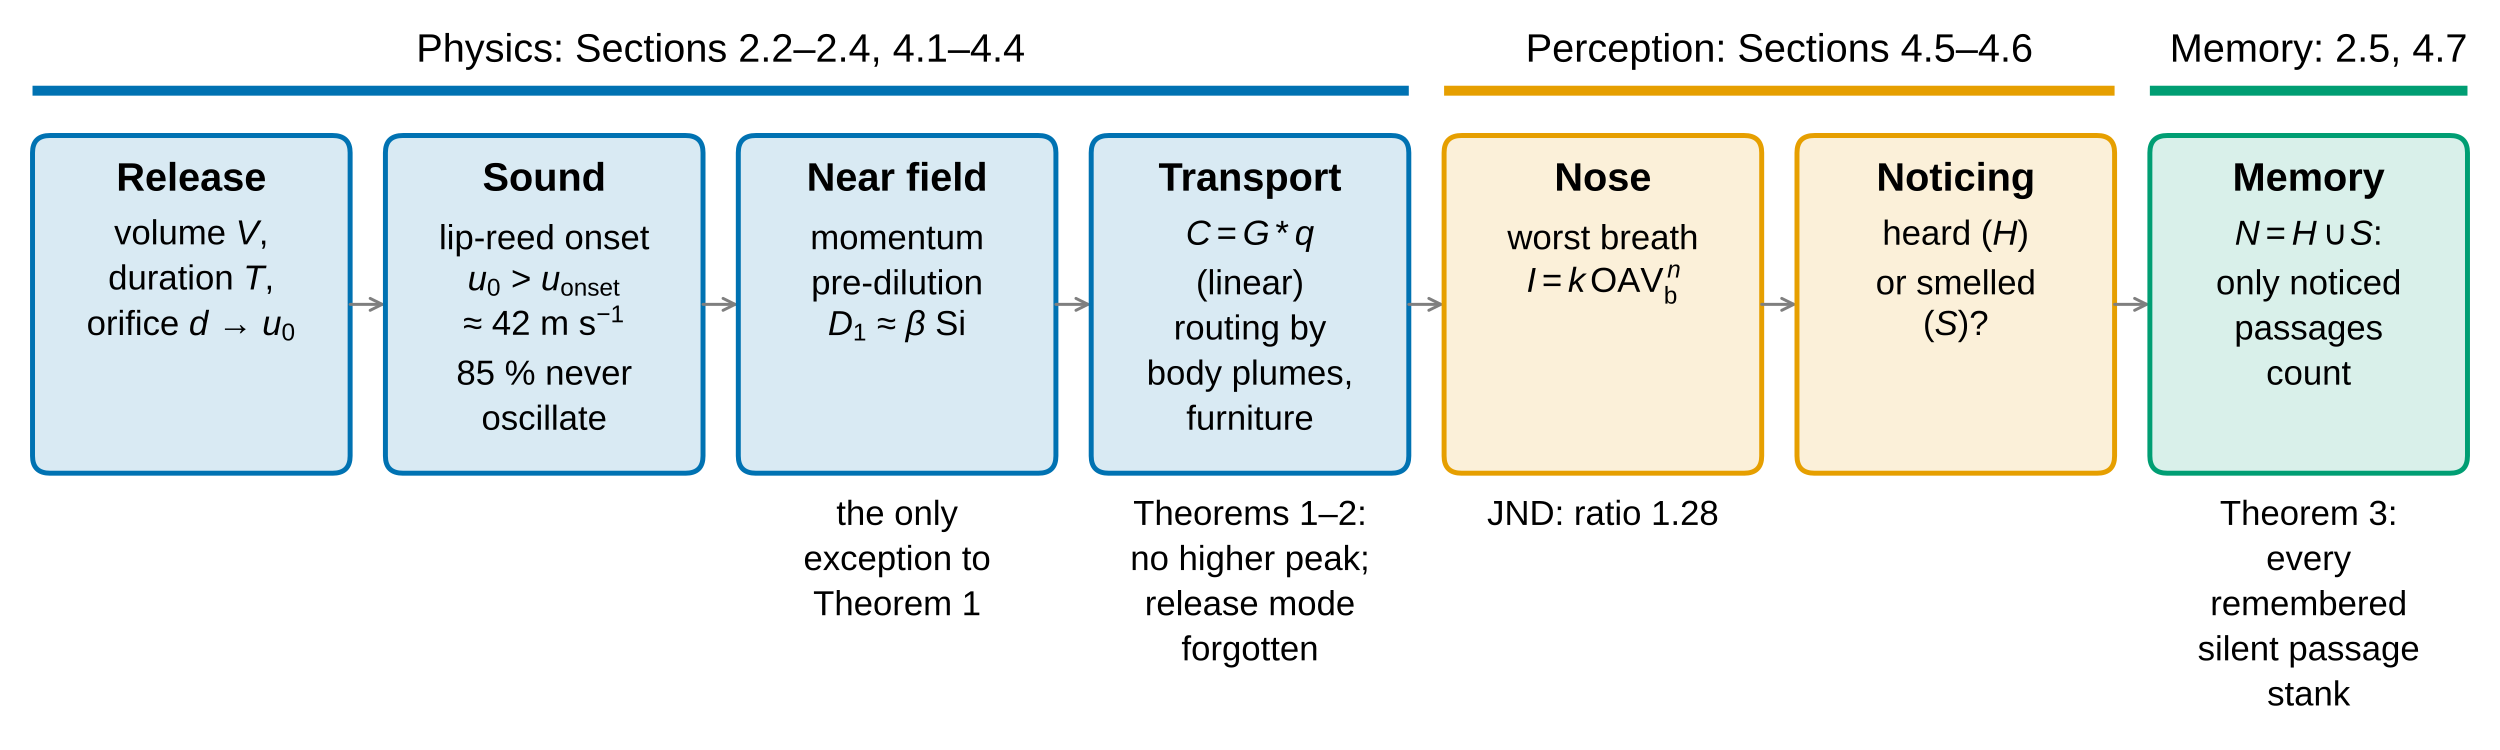
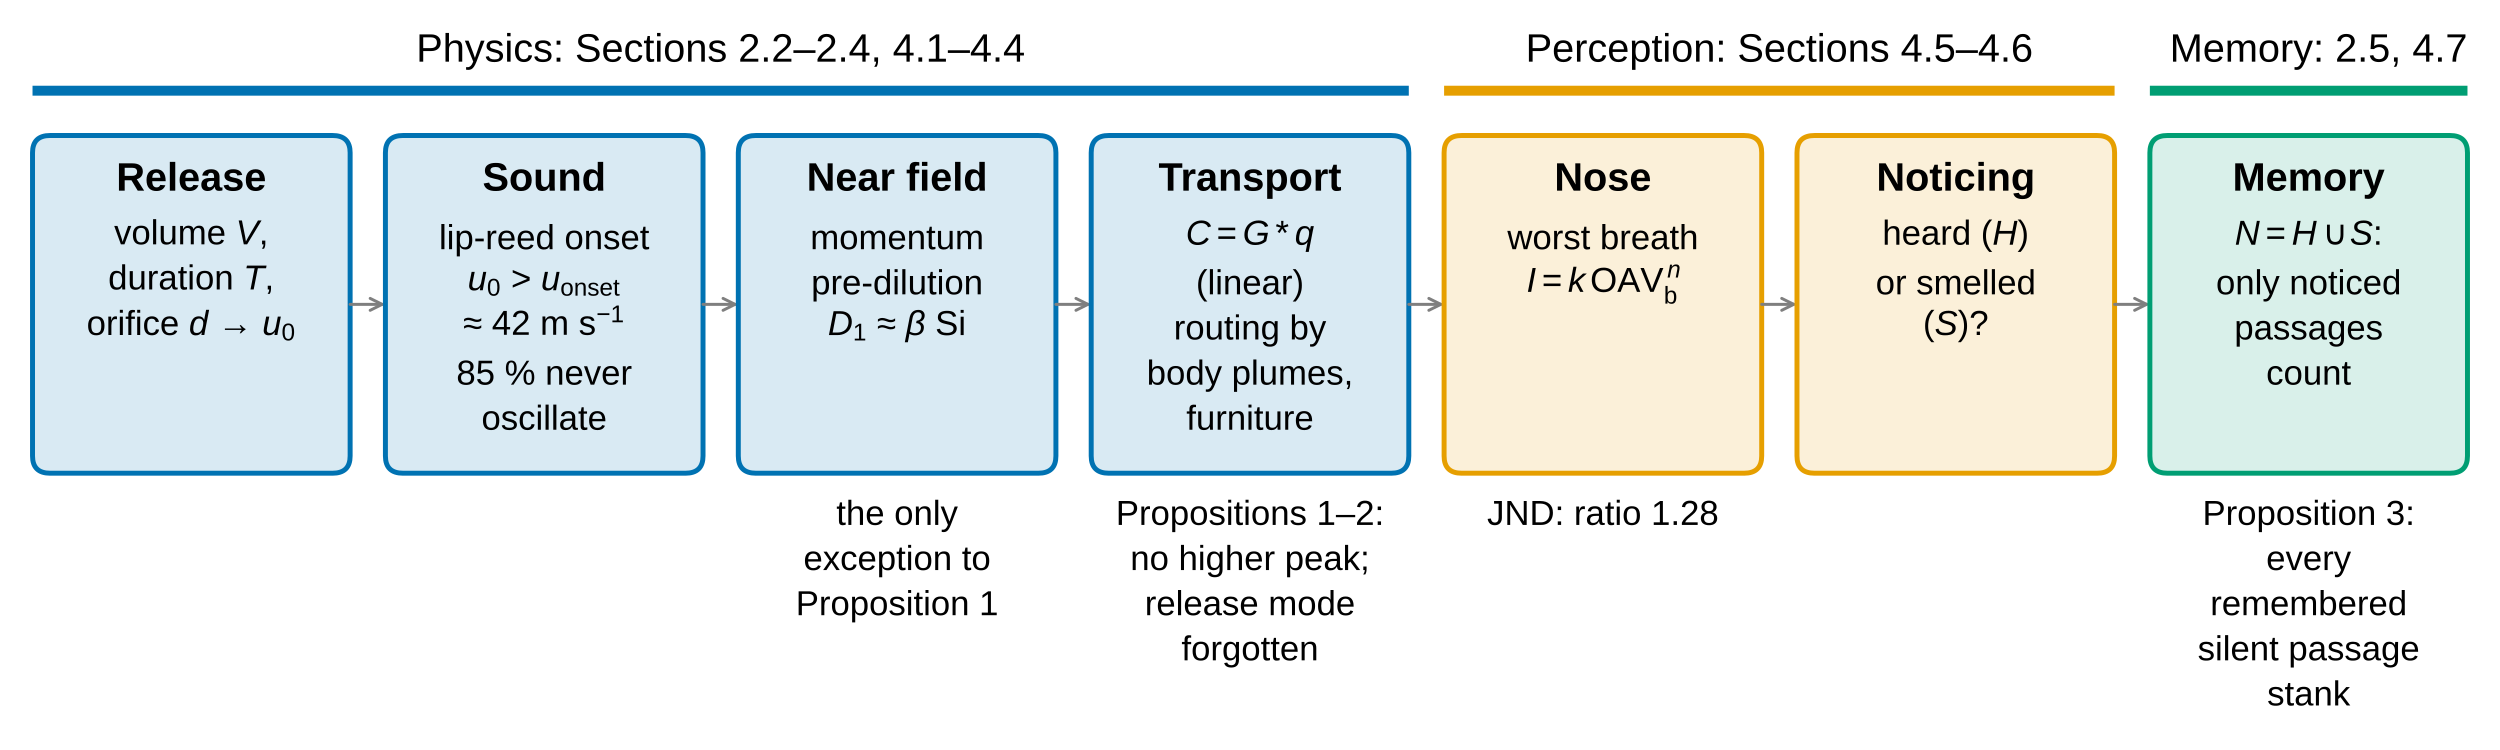
<svg xmlns="http://www.w3.org/2000/svg" width="504pt" height="151.2pt" viewBox="0 0 504 151.2" version="1.1">
  <defs>
    <style type="text/css">*{stroke-linejoin: round; stroke-linecap: butt}</style>
  </defs>
  <g id="figure_1">
    <g id="patch_1">
      <path d="M 0 151.2  L 504 151.2  L 504 0  L 0 0  z " style="fill: #ffffff" />
    </g>
    <g id="axes_1">
      <g id="patch_2">
        <path d="M 10.115 95.4  L 67.029 95.4  Q 70.586 95.4 70.586 91.926  L 70.586 30.79  Q 70.586 27.316 67.029 27.316  L 10.115 27.316  Q 6.557 27.316 6.557 30.79  L 6.557 91.926  Q 6.557 95.4 10.115 95.4  z " clip-path="url(#p3eae74be8e)" style="fill: #0072b2; fill-opacity: 0.15; stroke: #0072b2; stroke-linejoin: miter" />
      </g>
      <g id="patch_3">
        <path d="M 70.586 61.358  Q 74.143 61.358 77.029 61.358  " clip-path="url(#p3eae74be8e)" style="fill: none; stroke: #7f7f7f; stroke-width: 0.6; stroke-linecap: round" />
        <path d="M 74.629 60.158  L 77.029 61.358  L 74.629 62.558  " clip-path="url(#p3eae74be8e)" style="fill: none; stroke: #7f7f7f; stroke-width: 0.6; stroke-linecap: round" />
      </g>
      <g id="patch_4">
        <path d="M 81.257 95.4  L 138.172 95.4  Q 141.729 95.4 141.729 91.926  L 141.729 30.79  Q 141.729 27.316 138.172 27.316  L 81.257 27.316  Q 77.7 27.316 77.7 30.79  L 77.7 91.926  Q 77.7 95.4 81.257 95.4  z " clip-path="url(#p3eae74be8e)" style="fill: #0072b2; fill-opacity: 0.15; stroke: #0072b2; stroke-linejoin: miter" />
      </g>
      <g id="patch_5">
        <path d="M 141.729 61.358  Q 145.286 61.358 148.172 61.358  " clip-path="url(#p3eae74be8e)" style="fill: none; stroke: #7f7f7f; stroke-width: 0.6; stroke-linecap: round" />
        <path d="M 145.772 60.158  L 148.172 61.358  L 145.772 62.558  " clip-path="url(#p3eae74be8e)" style="fill: none; stroke: #7f7f7f; stroke-width: 0.6; stroke-linecap: round" />
      </g>
      <g id="patch_6">
        <path d="M 152.4 95.4  L 209.314 95.4  Q 212.871 95.4 212.871 91.926  L 212.871 30.79  Q 212.871 27.316 209.314 27.316  L 152.4 27.316  Q 148.843 27.316 148.843 30.79  L 148.843 91.926  Q 148.843 95.4 152.4 95.4  z " clip-path="url(#p3eae74be8e)" style="fill: #0072b2; fill-opacity: 0.15; stroke: #0072b2; stroke-linejoin: miter" />
      </g>
      <g id="patch_7">
        <path d="M 212.871 61.358  Q 216.429 61.358 219.315 61.358  " clip-path="url(#p3eae74be8e)" style="fill: none; stroke: #7f7f7f; stroke-width: 0.6; stroke-linecap: round" />
        <path d="M 216.915 60.158  L 219.315 61.358  L 216.915 62.558  " clip-path="url(#p3eae74be8e)" style="fill: none; stroke: #7f7f7f; stroke-width: 0.6; stroke-linecap: round" />
      </g>
      <g id="patch_8">
        <path d="M 223.543 95.4  L 280.457 95.4  Q 284.014 95.4 284.014 91.926  L 284.014 30.79  Q 284.014 27.316 280.457 27.316  L 223.543 27.316  Q 219.986 27.316 219.986 30.79  L 219.986 91.926  Q 219.986 95.4 223.543 95.4  z " clip-path="url(#p3eae74be8e)" style="fill: #0072b2; fill-opacity: 0.15; stroke: #0072b2; stroke-linejoin: miter" />
      </g>
      <g id="patch_9">
        <path d="M 284.014 61.358  Q 287.571 61.358 290.458 61.358  " clip-path="url(#p3eae74be8e)" style="fill: none; stroke: #7f7f7f; stroke-width: 0.6; stroke-linecap: round" />
        <path d="M 288.058 60.158  L 290.458 61.358  L 288.058 62.558  " clip-path="url(#p3eae74be8e)" style="fill: none; stroke: #7f7f7f; stroke-width: 0.6; stroke-linecap: round" />
      </g>
      <g id="patch_10">
        <path d="M 294.686 95.4  L 351.6 95.4  Q 355.157 95.4 355.157 91.926  L 355.157 30.79  Q 355.157 27.316 351.6 27.316  L 294.686 27.316  Q 291.129 27.316 291.129 30.79  L 291.129 91.926  Q 291.129 95.4 294.686 95.4  z " clip-path="url(#p3eae74be8e)" style="fill: #e69f00; fill-opacity: 0.15; stroke: #e69f00; stroke-linejoin: miter" />
      </g>
      <g id="patch_11">
        <path d="M 355.157 61.358  Q 358.714 61.358 361.601 61.358  " clip-path="url(#p3eae74be8e)" style="fill: none; stroke: #7f7f7f; stroke-width: 0.6; stroke-linecap: round" />
        <path d="M 359.201 60.158  L 361.601 61.358  L 359.201 62.558  " clip-path="url(#p3eae74be8e)" style="fill: none; stroke: #7f7f7f; stroke-width: 0.6; stroke-linecap: round" />
      </g>
      <g id="patch_12">
        <path d="M 365.828 95.4  L 422.743 95.4  Q 426.3 95.4 426.3 91.926  L 426.3 30.79  Q 426.3 27.316 422.743 27.316  L 365.828 27.316  Q 362.271 27.316 362.271 30.79  L 362.271 91.926  Q 362.271 95.4 365.828 95.4  z " clip-path="url(#p3eae74be8e)" style="fill: #e69f00; fill-opacity: 0.15; stroke: #e69f00; stroke-linejoin: miter" />
      </g>
      <g id="patch_13">
        <path d="M 426.3 61.358  Q 429.857 61.358 432.743 61.358  " clip-path="url(#p3eae74be8e)" style="fill: none; stroke: #7f7f7f; stroke-width: 0.6; stroke-linecap: round" />
        <path d="M 430.343 60.158  L 432.743 61.358  L 430.343 62.558  " clip-path="url(#p3eae74be8e)" style="fill: none; stroke: #7f7f7f; stroke-width: 0.6; stroke-linecap: round" />
      </g>
      <g id="patch_14">
        <path d="M 436.971 95.4  L 493.885 95.4  Q 497.443 95.4 497.443 91.926  L 497.443 30.79  Q 497.443 27.316 493.885 27.316  L 436.971 27.316  Q 433.414 27.316 433.414 30.79  L 433.414 91.926  Q 433.414 95.4 436.971 95.4  z " clip-path="url(#p3eae74be8e)" style="fill: #009e73; fill-opacity: 0.15; stroke: #009e73; stroke-linejoin: miter" />
      </g>
      <g id="line2d_1">
        <path d="M 6.557 18.284  L 284.014 18.284  " clip-path="url(#p3eae74be8e)" style="fill: none; stroke: #0072b2; stroke-width: 2" />
      </g>
      <g id="line2d_2">
        <path d="M 291.129 18.284  L 426.3 18.284  " clip-path="url(#p3eae74be8e)" style="fill: none; stroke: #e69f00; stroke-width: 2" />
      </g>
      <g id="line2d_3">
        <path d="M 433.414 18.284  L 497.443 18.284  " clip-path="url(#p3eae74be8e)" style="fill: none; stroke: #009e73; stroke-width: 2" />
      </g>
      <g id="figstyle-allow-overlap">
        <text style="font-weight: 700; font-size: 8px; font-family: 'Arial', 'Liberation Sans', 'Helvetica', 'DejaVu Sans', sans-serif; text-anchor: middle" x="38.572" y="38.432" transform="rotate(-0 38.57163 38.4317)">Release</text>
      </g>
      <g id="figstyle-allow-overlap">
        <g transform="translate(22.99663 50.24219)">
          <text>
            <tspan x="0" y="-0.984" style="font-size: 7px; font-family: 'Arial'">v</tspan>
            <tspan x="3.5" y="-0.984" style="font-size: 7px; font-family: 'Arial'">o</tspan>
            <tspan x="7.393" y="-0.984" style="font-size: 7px; font-family: 'Arial'">l</tspan>
            <tspan x="8.948" y="-0.984" style="font-size: 7px; font-family: 'Arial'">u</tspan>
            <tspan x="12.841" y="-0.984" style="font-size: 7px; font-family: 'Arial'">m</tspan>
            <tspan x="18.672" y="-0.984" style="font-size: 7px; font-family: 'Arial'">e</tspan>
            <tspan x="22.565" y="-0.984" style="font-size: 7px; font-family: 'Arial'"> </tspan>
            <tspan x="29.179" y="-0.984" style="font-size: 7px; font-family: 'Arial'">,</tspan>
            <tspan x="24.51" y="-0.984" style="font-style: italic; font-size: 7px; font-family: 'Arial'">V</tspan>
          </text>
        </g>
      </g>
      <g id="figstyle-allow-overlap">
        <g transform="translate(21.80663 59.34219)">
          <text>
            <tspan x="0" y="-0.984" style="font-size: 7px; font-family: 'Arial'">d</tspan>
            <tspan x="3.893" y="-0.984" style="font-size: 7px; font-family: 'Arial'">u</tspan>
            <tspan x="7.786" y="-0.984" style="font-size: 7px; font-family: 'Arial'">r</tspan>
            <tspan x="10.117" y="-0.984" style="font-size: 7px; font-family: 'Arial'">a</tspan>
            <tspan x="14.01" y="-0.984" style="font-size: 7px; font-family: 'Arial'">t</tspan>
            <tspan x="15.955" y="-0.984" style="font-size: 7px; font-family: 'Arial'">i</tspan>
            <tspan x="17.51" y="-0.984" style="font-size: 7px; font-family: 'Arial'">o</tspan>
            <tspan x="21.403" y="-0.984" style="font-size: 7px; font-family: 'Arial'">n</tspan>
            <tspan x="25.296" y="-0.984" style="font-size: 7px; font-family: 'Arial'"> </tspan>
            <tspan x="31.517" y="-0.984" style="font-size: 7px; font-family: 'Arial'">,</tspan>
            <tspan x="27.241" y="-0.984" style="font-style: italic; font-size: 7px; font-family: 'Arial'">T</tspan>
          </text>
        </g>
      </g>
      <g id="figstyle-allow-overlap">
        <g transform="translate(17.46663 68.44219)">
          <text>
            <tspan x="0" y="-0.906" style="font-size: 7px; font-family: 'Arial'">o</tspan>
            <tspan x="3.893" y="-0.906" style="font-size: 7px; font-family: 'Arial'">r</tspan>
            <tspan x="6.224" y="-0.906" style="font-size: 7px; font-family: 'Arial'">i</tspan>
            <tspan x="7.779" y="-0.906" style="font-size: 7px; font-family: 'Arial'">f</tspan>
            <tspan x="9.724" y="-0.906" style="font-size: 7px; font-family: 'Arial'">i</tspan>
            <tspan x="11.279" y="-0.906" style="font-size: 7px; font-family: 'Arial'">c</tspan>
            <tspan x="14.779" y="-0.906" style="font-size: 7px; font-family: 'Arial'">e</tspan>
            <tspan x="18.672" y="-0.906" style="font-size: 7px; font-family: 'Arial'"> </tspan>
            <tspan x="24.51" y="-0.906" style="font-size: 7px; font-family: 'Arial'"> </tspan>
            <tspan x="26.455" y="-0.906" style="font-size: 7px; font-family: 'Arial'">→</tspan>
            <tspan x="33.455" y="-0.906" style="font-size: 7px; font-family: 'Arial'"> </tspan>
            <tspan x="20.617" y="-0.906" style="font-style: italic; font-size: 7px; font-family: 'Arial'">d</tspan>
            <tspan x="35.4" y="-0.906" style="font-style: italic; font-size: 7px; font-family: 'Arial'">u</tspan>
            <tspan x="39.293" y="0.181" style="font-size: 4.9px; font-family: 'Arial'">0</tspan>
          </text>
        </g>
      </g>
      <g id="figstyle-allow-overlap">
        <text style="font-weight: 700; font-size: 8px; font-family: 'Arial', 'Liberation Sans', 'Helvetica', 'DejaVu Sans', sans-serif; text-anchor: middle" x="109.714" y="38.432" transform="rotate(-0 109.7144 38.4317)">Sound</text>
      </g>
      <g id="figstyle-allow-overlap">
        <text style="font-size: 7px; font-family: 'Arial', 'Liberation Sans', 'Helvetica', 'DejaVu Sans', sans-serif; text-anchor: middle" x="109.714" y="50.242" transform="rotate(-0 109.7144 50.24219)">lip-reed onset</text>
      </g>
      <g id="figstyle-allow-overlap">
        <g transform="translate(94.27942 59.34219)">
          <text>
            <tspan x="0" y="-0.828" style="font-style: italic; font-size: 7px; font-family: 'Arial'">u</tspan>
            <tspan x="14.777" y="-0.828" style="font-style: italic; font-size: 7px; font-family: 'Arial'">u</tspan>
            <tspan x="3.893" y="0.259" style="font-size: 4.9px; font-family: 'Arial'">0</tspan>
            <tspan x="18.67" y="0.259" style="font-size: 4.9px; font-family: 'Arial'">o</tspan>
            <tspan x="21.395" y="0.259" style="font-size: 4.9px; font-family: 'Arial'">n</tspan>
            <tspan x="24.12" y="0.259" style="font-size: 4.9px; font-family: 'Arial'">s</tspan>
            <tspan x="26.57" y="0.259" style="font-size: 4.9px; font-family: 'Arial'">e</tspan>
            <tspan x="29.296" y="0.259" style="font-size: 4.9px; font-family: 'Arial'">t</tspan>
            <tspan x="6.799" y="-0.828" style="font-size: 7px; font-family: 'Arial'"> </tspan>
            <tspan x="8.744" y="-0.828" style="font-size: 7px; font-family: 'Arial'">&gt;</tspan>
            <tspan x="12.832" y="-0.828" style="font-size: 7px; font-family: 'Arial'"> </tspan>
          </text>
        </g>
      </g>
      <g id="figstyle-allow-overlap">
        <g transform="translate(93.36942 68.44219)">
          <text>
            <tspan x="0" y="-0.941" style="font-size: 7px; font-family: 'Arial'">≈</tspan>
            <tspan x="3.842" y="-0.941" style="font-size: 7px; font-family: 'Arial'"> </tspan>
            <tspan x="5.787" y="-0.941" style="font-size: 7px; font-family: 'Arial'">4</tspan>
            <tspan x="9.68" y="-0.941" style="font-size: 7px; font-family: 'Arial'">2</tspan>
            <tspan x="13.573" y="-0.941" style="font-size: 7px; font-family: 'Arial'"> </tspan>
            <tspan x="15.518" y="-0.941" style="font-size: 7px; font-family: 'Arial'">m</tspan>
            <tspan x="21.349" y="-0.941" style="font-size: 7px; font-family: 'Arial'"> </tspan>
            <tspan x="23.293" y="-0.941" style="font-size: 7px; font-family: 'Arial'">s</tspan>
            <tspan x="26.857" y="-3.478" style="font-size: 4.9px; font-family: 'Arial'">−</tspan>
            <tspan x="29.718" y="-3.478" style="font-size: 4.9px; font-family: 'Arial'">1</tspan>
          </text>
        </g>
      </g>
      <g id="figstyle-allow-overlap">
        <text style="font-size: 7px; font-family: 'Arial', 'Liberation Sans', 'Helvetica', 'DejaVu Sans', sans-serif; text-anchor: middle" x="109.714" y="77.542" transform="rotate(-0 109.7144 77.54219)">85 % never</text>
      </g>
      <g id="figstyle-allow-overlap">
        <text style="font-size: 7px; font-family: 'Arial', 'Liberation Sans', 'Helvetica', 'DejaVu Sans', sans-serif; text-anchor: middle" x="109.714" y="86.642" transform="rotate(-0 109.7144 86.64219)">oscillate</text>
      </g>
      <g id="figstyle-allow-overlap">
        <text style="font-weight: 700; font-size: 8px; font-family: 'Arial', 'Liberation Sans', 'Helvetica', 'DejaVu Sans', sans-serif; text-anchor: middle" x="180.857" y="38.432" transform="rotate(-0 180.8572 38.4317)">Near field</text>
      </g>
      <g id="figstyle-allow-overlap">
        <text style="font-size: 7px; font-family: 'Arial', 'Liberation Sans', 'Helvetica', 'DejaVu Sans', sans-serif; text-anchor: middle" x="180.857" y="50.242" transform="rotate(-0 180.8572 50.24219)">momentum</text>
      </g>
      <g id="figstyle-allow-overlap">
        <text style="font-size: 7px; font-family: 'Arial', 'Liberation Sans', 'Helvetica', 'DejaVu Sans', sans-serif; text-anchor: middle" x="180.857" y="59.342" transform="rotate(-0 180.8572 59.34219)">pre-dilution</text>
      </g>
      <g id="figstyle-allow-overlap">
        <g transform="translate(166.8922 68.44219)">
          <text>
            <tspan x="0" y="-0.891" style="font-style: italic; font-size: 7px; font-family: 'Arial'">D</tspan>
            <tspan x="15.693" y="-0.891" style="font-style: italic; font-size: 7px; font-family: 'Arial'">β</tspan>
            <tspan x="5.055" y="0.197" style="font-size: 4.9px; font-family: 'Arial'">1</tspan>
            <tspan x="7.962" y="-0.891" style="font-size: 7px; font-family: 'Arial'"> </tspan>
            <tspan x="9.906" y="-0.891" style="font-size: 7px; font-family: 'Arial'">≈</tspan>
            <tspan x="13.748" y="-0.891" style="font-size: 7px; font-family: 'Arial'"> </tspan>
            <tspan x="19.692" y="-0.891" style="font-size: 7px; font-family: 'Arial'"> </tspan>
            <tspan x="21.637" y="-0.891" style="font-size: 7px; font-family: 'Arial'">S</tspan>
            <tspan x="26.306" y="-0.891" style="font-size: 7px; font-family: 'Arial'">i</tspan>
          </text>
        </g>
      </g>
      <g id="text_1">
        <text style="font-size: 7px; font-family: 'Arial', 'Liberation Sans', 'Helvetica', 'DejaVu Sans', sans-serif; text-anchor: middle" x="180.857" y="105.821" transform="rotate(-0 180.8572 105.821)">the only</text>
      </g>
      <g id="text_2">
        <text style="font-size: 7px; font-family: 'Arial', 'Liberation Sans', 'Helvetica', 'DejaVu Sans', sans-serif; text-anchor: middle" x="180.857" y="114.921" transform="rotate(-0 180.8572 114.921)">exception to</text>
      </g>
      <g id="text_3">
-         <text style="font-size: 7px; font-family: 'Arial', 'Liberation Sans', 'Helvetica', 'DejaVu Sans', sans-serif; text-anchor: middle" x="180.857" y="124.021" transform="rotate(-0 180.8572 124.021)">Theorem 1</text>
+         <text style="font-size: 7px; font-family: 'Arial', 'Liberation Sans', 'Helvetica', 'DejaVu Sans', sans-serif; text-anchor: middle" x="180.857" y="124.021" transform="rotate(-0 180.8572 124.021)">Proposition 1</text>
      </g>
      <g id="figstyle-allow-overlap">
        <text style="font-weight: 700; font-size: 8px; font-family: 'Arial', 'Liberation Sans', 'Helvetica', 'DejaVu Sans', sans-serif; text-anchor: middle" x="252" y="38.432" transform="rotate(-0 252 38.4317)">Transport</text>
      </g>
      <g id="figstyle-allow-overlap">
        <g transform="translate(239.05 50.24219)">
          <text>
            <tspan x="0" y="-0.906" style="font-style: italic; font-size: 7px; font-family: 'Arial'">C</tspan>
            <tspan x="11.475" y="-0.906" style="font-style: italic; font-size: 7px; font-family: 'Arial'">G</tspan>
            <tspan x="21.977" y="-0.906" style="font-style: italic; font-size: 7px; font-family: 'Arial'">q</tspan>
            <tspan x="6.221" y="-0.906" style="font-size: 7px; font-family: 'Arial'">=</tspan>
            <tspan x="18.087" y="-0.906" style="font-size: 7px; font-family: 'Arial'">*</tspan>
          </text>
        </g>
      </g>
      <g id="figstyle-allow-overlap">
        <text style="font-size: 7px; font-family: 'Arial', 'Liberation Sans', 'Helvetica', 'DejaVu Sans', sans-serif; text-anchor: middle" x="252" y="59.342" transform="rotate(-0 252 59.34219)">(linear)</text>
      </g>
      <g id="figstyle-allow-overlap">
        <text style="font-size: 7px; font-family: 'Arial', 'Liberation Sans', 'Helvetica', 'DejaVu Sans', sans-serif; text-anchor: middle" x="252" y="68.442" transform="rotate(-0 252 68.44219)">routing by</text>
      </g>
      <g id="figstyle-allow-overlap">
        <text style="font-size: 7px; font-family: 'Arial', 'Liberation Sans', 'Helvetica', 'DejaVu Sans', sans-serif; text-anchor: middle" x="252" y="77.542" transform="rotate(-0 252 77.54219)">body plumes,</text>
      </g>
      <g id="figstyle-allow-overlap">
        <text style="font-size: 7px; font-family: 'Arial', 'Liberation Sans', 'Helvetica', 'DejaVu Sans', sans-serif; text-anchor: middle" x="252" y="86.642" transform="rotate(-0 252 86.64219)">furniture</text>
      </g>
      <g id="text_4">
-         <text style="font-size: 7px; font-family: 'Arial', 'Liberation Sans', 'Helvetica', 'DejaVu Sans', sans-serif; text-anchor: middle" x="252" y="105.821" transform="rotate(-0 252 105.821)">Theorems 1–2:</text>
+         <text style="font-size: 7px; font-family: 'Arial', 'Liberation Sans', 'Helvetica', 'DejaVu Sans', sans-serif; text-anchor: middle" x="252" y="105.821" transform="rotate(-0 252 105.821)">Propositions 1–2:</text>
      </g>
      <g id="text_5">
        <text style="font-size: 7px; font-family: 'Arial', 'Liberation Sans', 'Helvetica', 'DejaVu Sans', sans-serif; text-anchor: middle" x="252" y="114.921" transform="rotate(-0 252 114.921)">no higher peak;</text>
      </g>
      <g id="text_6">
        <text style="font-size: 7px; font-family: 'Arial', 'Liberation Sans', 'Helvetica', 'DejaVu Sans', sans-serif; text-anchor: middle" x="252" y="124.021" transform="rotate(-0 252 124.021)">release mode</text>
      </g>
      <g id="text_7">
        <text style="font-size: 7px; font-family: 'Arial', 'Liberation Sans', 'Helvetica', 'DejaVu Sans', sans-serif; text-anchor: middle" x="252" y="133.121" transform="rotate(-0 252 133.121)">forgotten</text>
      </g>
      <g id="figstyle-allow-overlap">
        <text style="font-weight: 700; font-size: 8px; font-family: 'Arial', 'Liberation Sans', 'Helvetica', 'DejaVu Sans', sans-serif; text-anchor: middle" x="323.143" y="38.432" transform="rotate(-0 323.1428 38.4317)">Nose</text>
      </g>
      <g id="figstyle-allow-overlap">
        <text style="font-size: 7px; font-family: 'Arial', 'Liberation Sans', 'Helvetica', 'DejaVu Sans', sans-serif; text-anchor: middle" x="323.143" y="50.242" transform="rotate(-0 323.1428 50.24219)">worst breath</text>
      </g>
      <g id="figstyle-allow-overlap">
        <g transform="translate(307.7428 59.34219)">
          <text>
            <tspan x="0" y="-0.497" style="font-style: italic; font-size: 7px; font-family: 'Arial'">I</tspan>
            <tspan x="8.365" y="-0.497" style="font-style: italic; font-size: 7px; font-family: 'Arial'">k</tspan>
            <tspan x="3.111" y="-0.497" style="font-size: 7px; font-family: 'Arial'">=</tspan>
            <tspan x="12.837" y="-0.497" style="font-size: 7px; font-family: 'Arial'">O</tspan>
            <tspan x="18.282" y="-0.497" style="font-size: 7px; font-family: 'Arial'">A</tspan>
            <tspan x="22.951" y="-0.497" style="font-size: 7px; font-family: 'Arial'">V</tspan>
            <tspan x="28.363" y="-3.397" style="font-style: italic; font-size: 4.9px; font-family: 'Arial'">n</tspan>
            <tspan x="27.683" y="1.864" style="font-size: 4.9px; font-family: 'Arial'">b</tspan>
          </text>
        </g>
      </g>
      <g id="text_8">
        <text style="font-size: 7px; font-family: 'Arial', 'Liberation Sans', 'Helvetica', 'DejaVu Sans', sans-serif; text-anchor: middle" x="323.143" y="105.821" transform="rotate(-0 323.1428 105.821)">JND: ratio 1.28</text>
      </g>
      <g id="figstyle-allow-overlap">
        <text style="font-weight: 700; font-size: 8px; font-family: 'Arial', 'Liberation Sans', 'Helvetica', 'DejaVu Sans', sans-serif; text-anchor: middle" x="394.286" y="38.432" transform="rotate(-0 394.2856 38.4317)">Noticing</text>
      </g>
      <g id="figstyle-allow-overlap">
        <g transform="translate(379.4806 50.24219)">
          <text>
            <tspan x="0" y="-0.906" style="font-size: 7px; font-family: 'Arial'">h</tspan>
            <tspan x="3.893" y="-0.906" style="font-size: 7px; font-family: 'Arial'">e</tspan>
            <tspan x="7.786" y="-0.906" style="font-size: 7px; font-family: 'Arial'">a</tspan>
            <tspan x="11.679" y="-0.906" style="font-size: 7px; font-family: 'Arial'">r</tspan>
            <tspan x="14.01" y="-0.906" style="font-size: 7px; font-family: 'Arial'">d</tspan>
            <tspan x="17.903" y="-0.906" style="font-size: 7px; font-family: 'Arial'"> </tspan>
            <tspan x="19.848" y="-0.906" style="font-size: 7px; font-family: 'Arial'">(</tspan>
            <tspan x="27.234" y="-0.906" style="font-size: 7px; font-family: 'Arial'">)</tspan>
            <tspan x="22.179" y="-0.906" style="font-style: italic; font-size: 7px; font-family: 'Arial'">H</tspan>
          </text>
        </g>
      </g>
      <g id="figstyle-allow-overlap">
        <text style="font-size: 7px; font-family: 'Arial', 'Liberation Sans', 'Helvetica', 'DejaVu Sans', sans-serif; text-anchor: middle" x="394.286" y="59.342" transform="rotate(-0 394.2856 59.34219)">or smelled</text>
      </g>
      <g id="figstyle-allow-overlap">
        <g transform="translate(387.6706 68.44219)">
          <text>
            <tspan x="0" y="-0.906" style="font-size: 7px; font-family: 'Arial'">(</tspan>
            <tspan x="7" y="-0.906" style="font-size: 7px; font-family: 'Arial'">)</tspan>
            <tspan x="9.331" y="-0.906" style="font-size: 7px; font-family: 'Arial'">?</tspan>
            <tspan x="2.331" y="-0.906" style="font-style: italic; font-size: 7px; font-family: 'Arial'">S</tspan>
          </text>
        </g>
      </g>
      <g id="figstyle-allow-overlap">
        <text style="font-weight: 700; font-size: 8px; font-family: 'Arial', 'Liberation Sans', 'Helvetica', 'DejaVu Sans', sans-serif; text-anchor: middle" x="465.428" y="38.432" transform="rotate(-0 465.4284 38.4317)">Memory</text>
      </g>
      <g id="figstyle-allow-overlap">
        <g transform="translate(450.5184 50.24219)">
          <text>
            <tspan x="0" y="-0.906" style="font-style: italic; font-size: 7px; font-family: 'Arial'">N</tspan>
            <tspan x="11.475" y="-0.906" style="font-style: italic; font-size: 7px; font-family: 'Arial'">H</tspan>
            <tspan x="23.203" y="-0.906" style="font-style: italic; font-size: 7px; font-family: 'Arial'">S</tspan>
            <tspan x="6.221" y="-0.906" style="font-size: 7px; font-family: 'Arial'">=</tspan>
            <tspan x="27.872" y="-0.906" style="font-size: 7px; font-family: 'Arial'">:</tspan>
            <tspan x="17.697" y="-0.906" style="font-size: 7px; font-family: 'STIXGeneral'">∪</tspan>
          </text>
        </g>
      </g>
      <g id="figstyle-allow-overlap">
        <text style="font-size: 7px; font-family: 'Arial', 'Liberation Sans', 'Helvetica', 'DejaVu Sans', sans-serif; text-anchor: middle" x="465.428" y="59.342" transform="rotate(-0 465.4284 59.34219)">only noticed</text>
      </g>
      <g id="figstyle-allow-overlap">
        <text style="font-size: 7px; font-family: 'Arial', 'Liberation Sans', 'Helvetica', 'DejaVu Sans', sans-serif; text-anchor: middle" x="465.428" y="68.442" transform="rotate(-0 465.4284 68.44219)">passages</text>
      </g>
      <g id="figstyle-allow-overlap">
        <text style="font-size: 7px; font-family: 'Arial', 'Liberation Sans', 'Helvetica', 'DejaVu Sans', sans-serif; text-anchor: middle" x="465.428" y="77.542" transform="rotate(-0 465.4284 77.54219)">count</text>
      </g>
      <g id="text_9">
-         <text style="font-size: 7px; font-family: 'Arial', 'Liberation Sans', 'Helvetica', 'DejaVu Sans', sans-serif; text-anchor: middle" x="465.428" y="105.821" transform="rotate(-0 465.4284 105.821)">Theorem 3:</text>
+         <text style="font-size: 7px; font-family: 'Arial', 'Liberation Sans', 'Helvetica', 'DejaVu Sans', sans-serif; text-anchor: middle" x="465.428" y="105.821" transform="rotate(-0 465.4284 105.821)">Proposition 3:</text>
      </g>
      <g id="text_10">
        <text style="font-size: 7px; font-family: 'Arial', 'Liberation Sans', 'Helvetica', 'DejaVu Sans', sans-serif; text-anchor: middle" x="465.428" y="114.921" transform="rotate(-0 465.4284 114.921)">every</text>
      </g>
      <g id="text_11">
        <text style="font-size: 7px; font-family: 'Arial', 'Liberation Sans', 'Helvetica', 'DejaVu Sans', sans-serif; text-anchor: middle" x="465.428" y="124.021" transform="rotate(-0 465.4284 124.021)">remembered</text>
      </g>
      <g id="text_12">
        <text style="font-size: 7px; font-family: 'Arial', 'Liberation Sans', 'Helvetica', 'DejaVu Sans', sans-serif; text-anchor: middle" x="465.428" y="133.121" transform="rotate(-0 465.4284 133.121)">silent passage</text>
      </g>
      <g id="text_13">
        <text style="font-size: 7px; font-family: 'Arial', 'Liberation Sans', 'Helvetica', 'DejaVu Sans', sans-serif; text-anchor: middle" x="465.428" y="142.221" transform="rotate(-0 465.4284 142.221)">stank</text>
      </g>
      <g id="text_14">
        <text style="font-size: 8px; font-family: 'Arial', 'Liberation Sans', 'Helvetica', 'DejaVu Sans', sans-serif; text-anchor: middle" x="145.286" y="12.432" transform="rotate(-0 145.2858 12.43224)">Physics: Sections 2.2–2.4, 4.1–4.4</text>
      </g>
      <g id="text_15">
        <text style="font-size: 8px; font-family: 'Arial', 'Liberation Sans', 'Helvetica', 'DejaVu Sans', sans-serif; text-anchor: middle" x="358.714" y="12.432" transform="rotate(-0 358.7142 12.4324)">Perception: Sections 4.5–4.6</text>
      </g>
      <g id="text_16">
        <text style="font-size: 8px; font-family: 'Arial', 'Liberation Sans', 'Helvetica', 'DejaVu Sans', sans-serif; text-anchor: end" x="497.443" y="12.432" transform="rotate(-0 497.4426 12.43224)">Memory: 2.5, 4.7</text>
      </g>
    </g>
  </g>
  <defs>
    <clipPath id="p3eae74be8e">
      <rect x="3" y="3" width="498" height="145.2" />
    </clipPath>
  </defs>
</svg>
